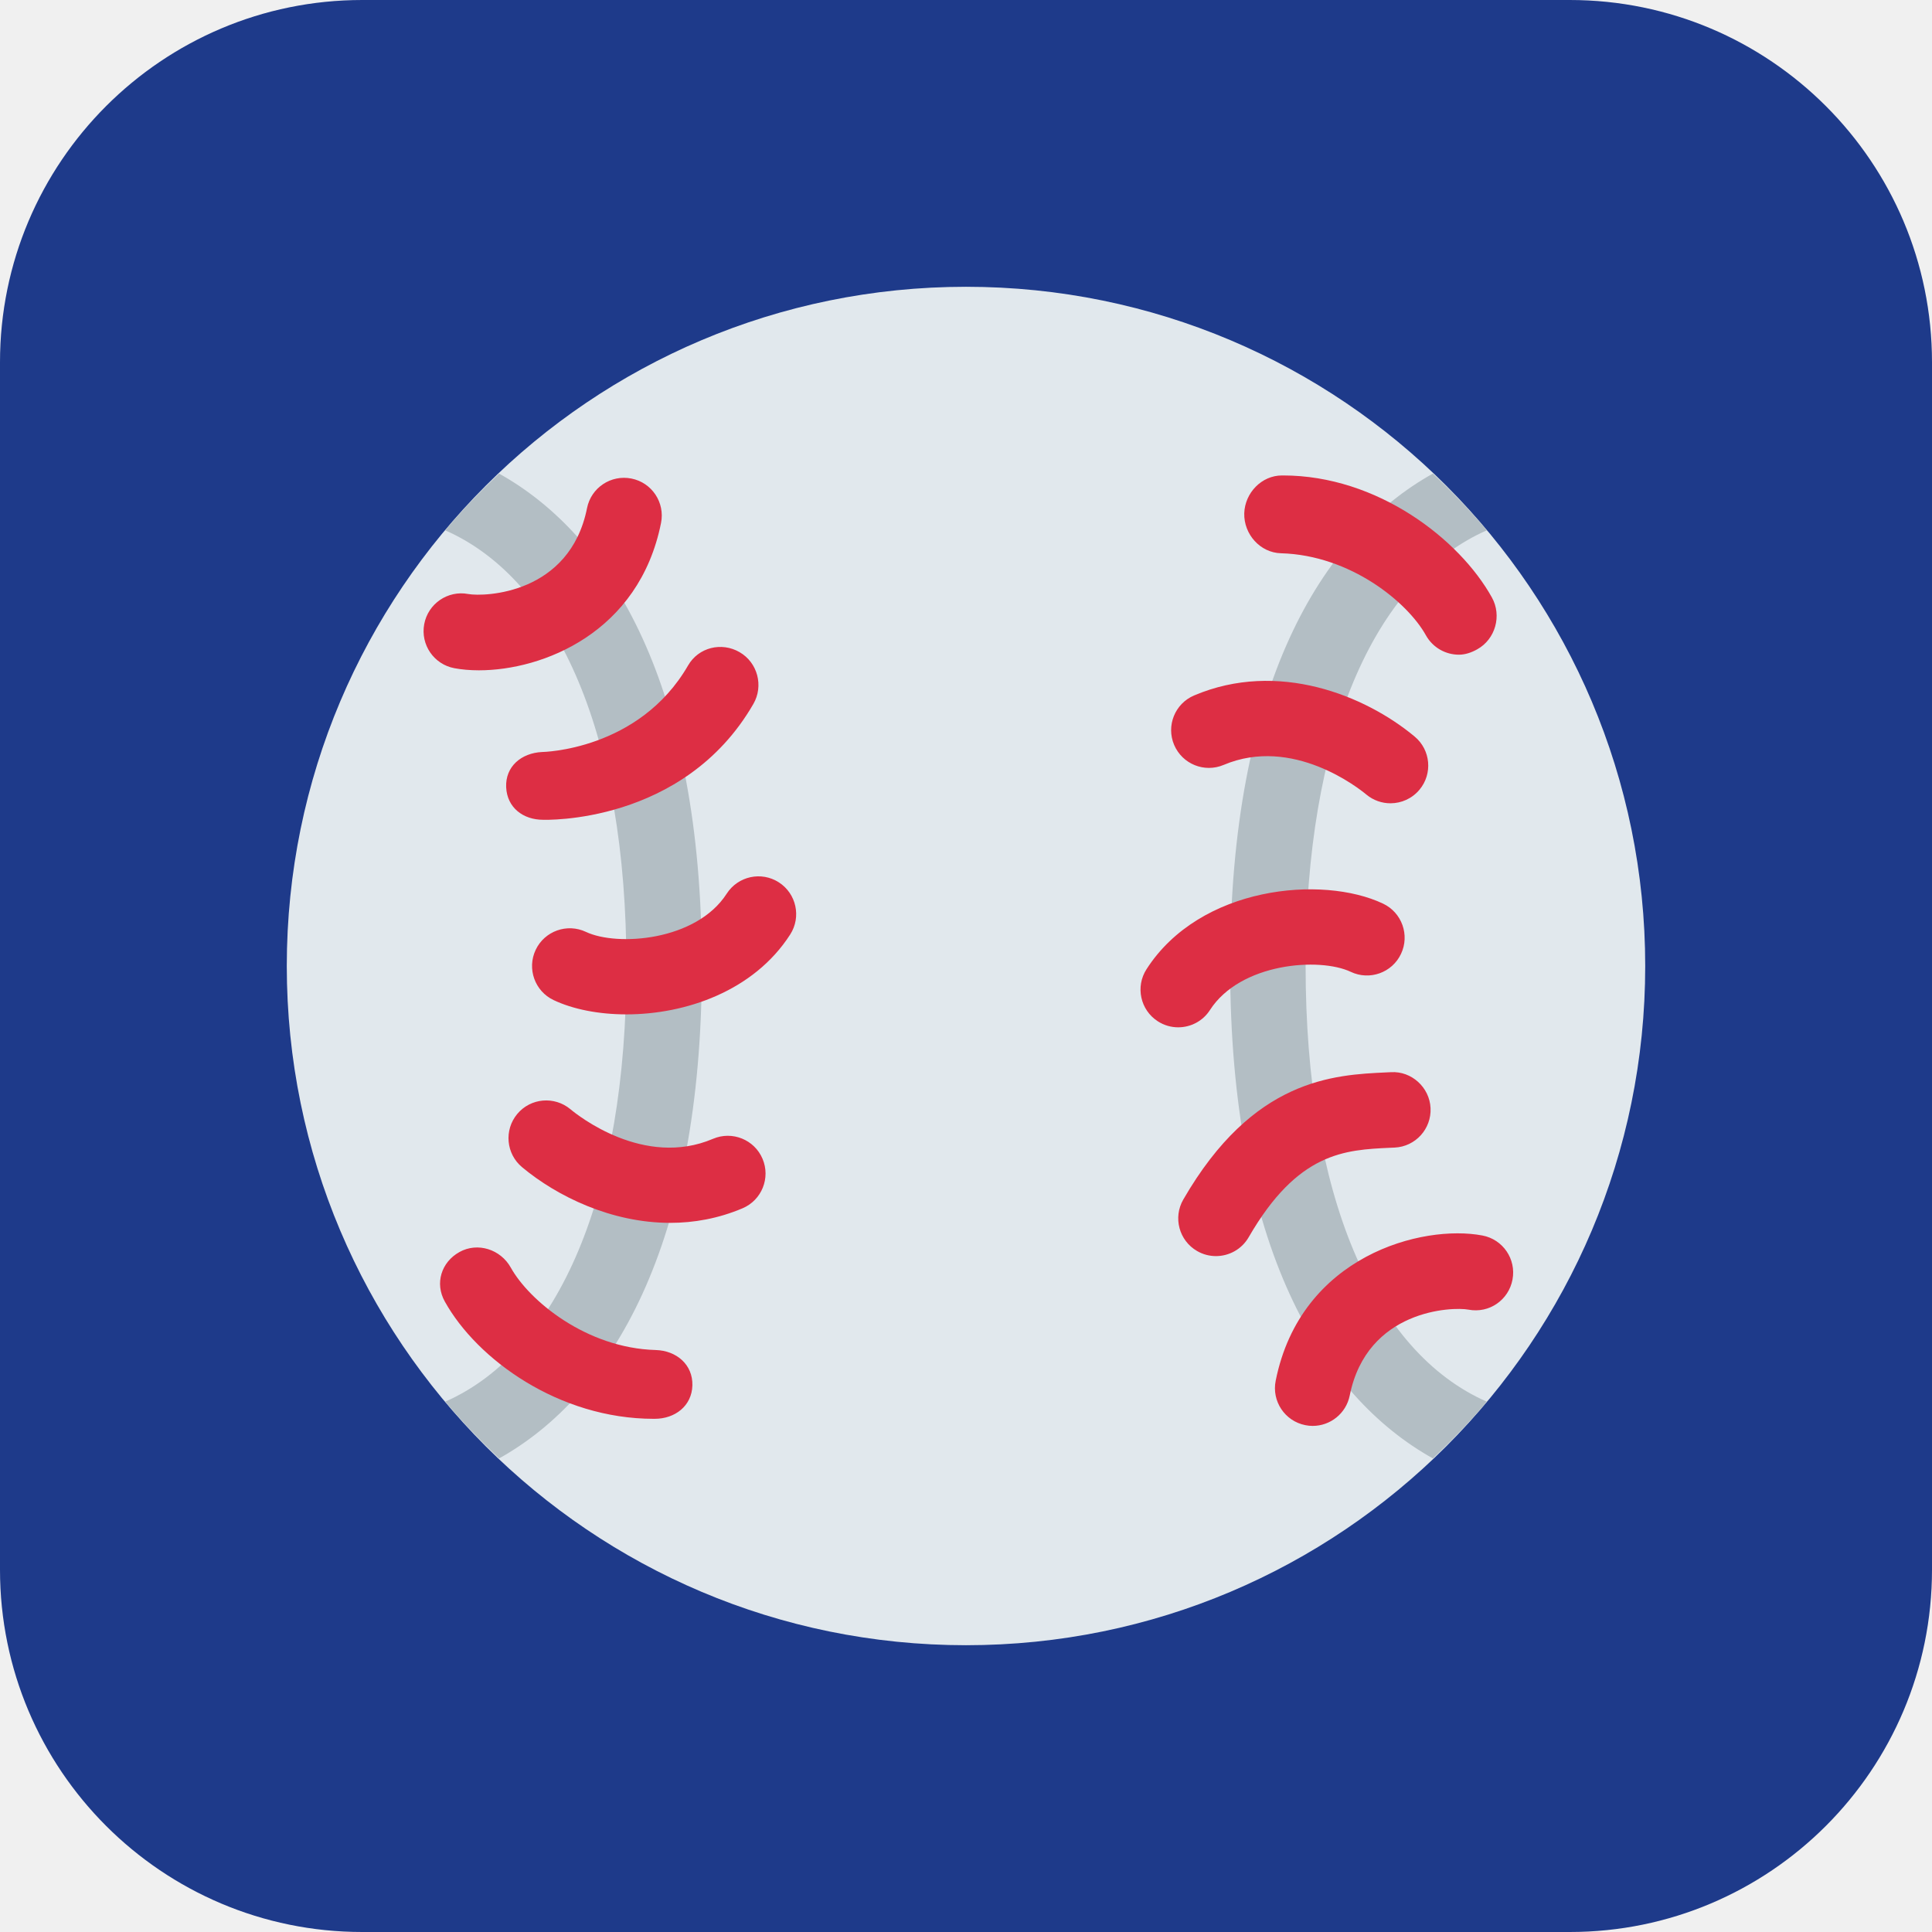
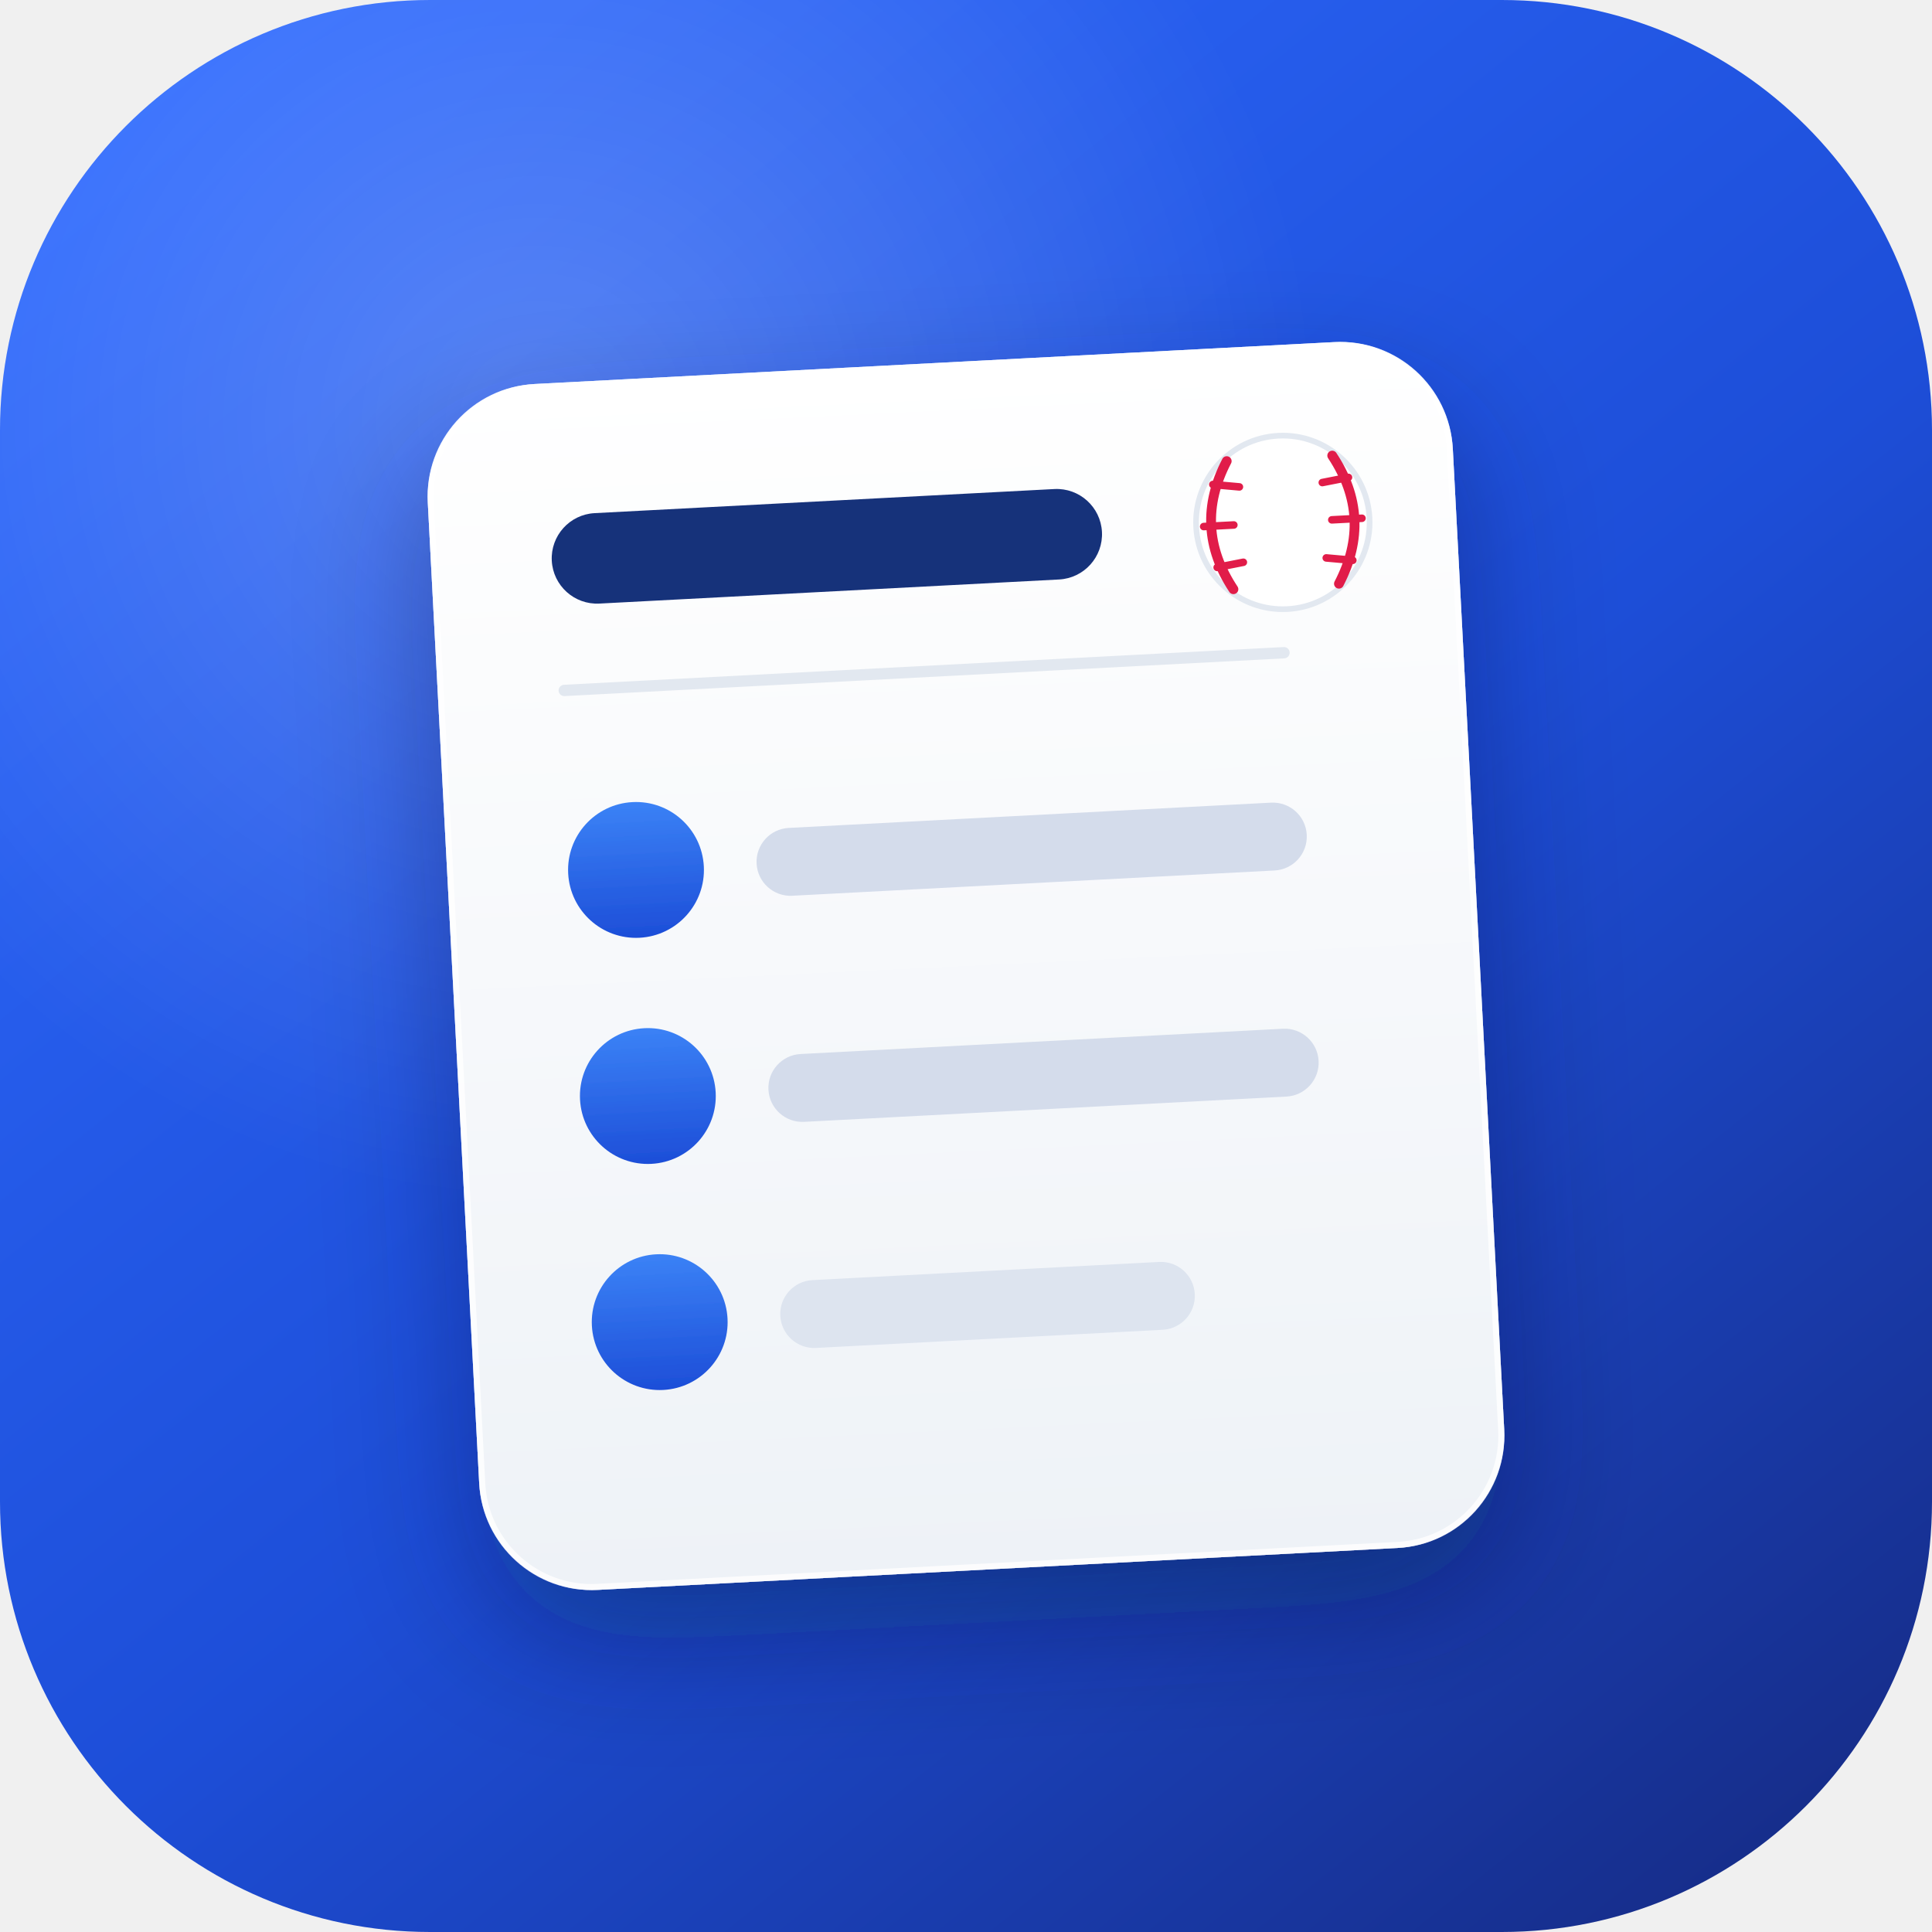
<svg xmlns="http://www.w3.org/2000/svg" viewBox="0 0 512 512">
-   <rect width="512" height="512" rx="96" fill="#1e3a8a" />
-   <svg x="76" y="76" width="360" height="360" viewBox="0 0 36 36">
-     <circle fill="#E1E8ED" cx="18" cy="18" r="18" />
-     <path fill="#B3BEC4" d="M31.802 29.546C28.792 28.221 27 24.048 27 18c0-6.048 1.792-10.221 4.802-11.546-.445-.531-.926-1.028-1.428-1.504C27.406 6.605 25 10.578 25 18c0 7.421 2.406 11.395 5.374 13.05.502-.477.984-.973 1.428-1.504zM11 18c0-7.421-2.406-11.395-5.374-13.049-.502.476-.984.972-1.428 1.503C7.208 7.78 9 11.952 9 18c0 6.048-1.792 10.22-4.802 11.546.445.531.926 1.027 1.428 1.504C8.593 29.395 11 25.421 11 18z" />
-     <path d="M5.092 10.164c-.237 0-.457-.02-.651-.056-.543-.102-.9-.624-.799-1.167.102-.543.625-.902 1.167-.799.43.077 2.691.006 3.148-2.276.108-.541.632-.892 1.177-.784.542.108.893.635.784 1.177-.583 2.912-3.139 3.905-4.826 3.905zm1.7 3.961c-.53 0-.952-.323-.978-.859-.026-.551.4-.911.952-.937 0 0 2.564-.035 3.869-2.294.275-.478.886-.63 1.365-.352.478.276.642.894.365 1.373-1.851 3.206-5.557 3.069-5.573 3.069zM9 19.282c-.734 0-1.414-.135-1.928-.378-.499-.236-.712-.833-.476-1.332.237-.5.834-.711 1.332-.476.83.393 2.926.239 3.73-1.012.299-.465.917-.6 1.382-.301.465.299.599.918.301 1.382-.964 1.501-2.776 2.117-4.341 2.117zm1.161 5.525c-1.554 0-2.995-.699-3.926-1.476-.424-.354-.481-.984-.128-1.409.354-.425.984-.48 1.408-.128.194.163 1.952 1.566 3.782.785.507-.215 1.095.021 1.311.53.216.509-.021 1.096-.53 1.312-.639.271-1.288.386-1.917.386zM9.75 30h-.028c-2.504 0-4.679-1.57-5.534-3.108-.269-.482-.094-1.044.388-1.312.483-.269 1.092-.07 1.36.412.484.871 1.996 2.134 3.841 2.185.552.016.987.388.972.939-.015.542-.459.884-.999.884zm17.438.188c-.066 0-.131-.006-.197-.02-.541-.108-.893-.635-.784-1.177.664-3.322 3.894-4.15 5.478-3.849.543.102.9.624.798 1.167-.101.542-.617.903-1.167.798-.425-.08-2.69-.007-3.147 2.276-.096.476-.514.805-.981.805zm-2.564-4.5c-.17 0-.342-.043-.499-.134-.479-.276-.643-.889-.366-1.366 1.852-3.206 3.984-3.304 5.394-3.369l.111-.005c.539-.033 1.021.399 1.047.951.026.552-.399 1.021-.951 1.047l-.115.005c-1.204.056-2.449.112-3.754 2.371-.185.321-.521.5-.867.5zm-1-6.063c-.186 0-.372-.051-.54-.159-.464-.298-.599-.917-.3-1.381 1.415-2.203 4.656-2.501 6.268-1.738.499.236.713.833.476 1.332-.235.5-.834.712-1.331.476-.829-.393-2.926-.239-3.732 1.012-.19.296-.512.458-.841.458zm5.625-5.937c-.226 0-.452-.076-.64-.232-.194-.162-1.952-1.559-3.781-.785-.509.215-1.095-.021-1.312-.53-.216-.508.021-1.096.53-1.311 2.219-.942 4.535-.001 5.844 1.09.424.353.482.984.128 1.408-.198.237-.482.36-.769.36zm1.814-3.938c-.352 0-.692-.186-.875-.514-.484-.872-1.996-2.123-3.841-2.174-.553-.015-.987-.506-.973-1.059.017-.542.461-1.003 1-1.003h.028c2.505 0 4.68 1.694 5.534 3.232.269.483.095 1.108-.389 1.376-.152.086-.319.142-.484.142z" fill="#DD2E44" />
-   </svg>
+   <defs>
+     <linearGradient id="bg" x1="0.1" y1="0" x2="0.9" y2="1">
+       <stop offset="0" stop-color="#2f6bff" />
+       <stop offset="0.55" stop-color="#1d4ed8" />
+       <stop offset="1" stop-color="#162c87" />
+     </linearGradient>
+     <radialGradient id="glow" cx="0.28" cy="0.22" r="0.8">
+       <stop offset="0" stop-color="#ffffff" stop-opacity="0.22" />
+       <stop offset="0.5" stop-color="#ffffff" stop-opacity="0" />
+     </radialGradient>
+     <linearGradient id="paper" x1="0" y1="0" x2="0" y2="1">
+       <stop offset="0" stop-color="#ffffff" />
+       <stop offset="1" stop-color="#eef2f7" />
+     </linearGradient>
+     <linearGradient id="chip" x1="0" y1="0" x2="0" y2="1">
+       <stop offset="0" stop-color="#3b82f6" />
+       <stop offset="1" stop-color="#1d4ed8" />
+     </linearGradient>
+     <filter id="cardshadow" x="-30%" y="-30%" width="160%" height="160%">
+       <feDropShadow dx="0" dy="14" stdDeviation="18" flood-color="#0a1838" flood-opacity="0.38" />
+     </filter>
+   </defs>
+   <rect width="512" height="512" rx="114" fill="url(#bg)" />
+   <rect width="512" height="512" rx="114" fill="url(#glow)" />
+   <g transform="rotate(-3 256 256)" filter="url(#cardshadow)">
+     <rect x="120" y="96" width="272" height="320" rx="30" fill="url(#paper)" />
+     <rect x="120.8" y="96.8" width="270.4" height="318.4" rx="29" fill="none" stroke="#ffffff" stroke-opacity="0.8" stroke-width="1.6" />
+     <rect x="152" y="131" width="146" height="24" rx="12" fill="#16307a" />
+     <g>
+       <circle cx="346" cy="143" r="23" fill="#ffffff" stroke="#e2e8f0" stroke-width="1.5" />
+       <path d="M332 126 Q322 143 332 160" stroke="#e11d48" stroke-width="2.6" fill="none" stroke-linecap="round" />
+       <path d="M360 126 Q370 143 360 160" stroke="#e11d48" stroke-width="2.6" fill="none" stroke-linecap="round" />
+       <g stroke="#e11d48" stroke-width="2" stroke-linecap="round">
+         <path d="M328 132 l7 1 M325 143 l8 0 M328 154 l7 -1" />
+         <path d="M364 132 l-7 1 M367 143 l-8 0 M364 154 l-7 -1" />
+       </g>
+     </g>
+     <rect x="152" y="176" width="194" height="3" rx="1.5" fill="#e2e8f0" />
+     <g>
+       <circle cx="170" cy="226" r="18" fill="url(#chip)" />
+       <rect x="202" y="217" width="146" height="18" rx="9" fill="#d4dceb" />
+       <circle cx="170" cy="286" r="18" fill="url(#chip)" />
+       <rect x="202" y="277" width="146" height="18" rx="9" fill="#d4dceb" />
+       <circle cx="170" cy="346" r="18" fill="url(#chip)" />
+       <rect x="202" y="337" width="110" height="18" rx="9" fill="#dde4ef" />
+     </g>
+   </g>
</svg>
